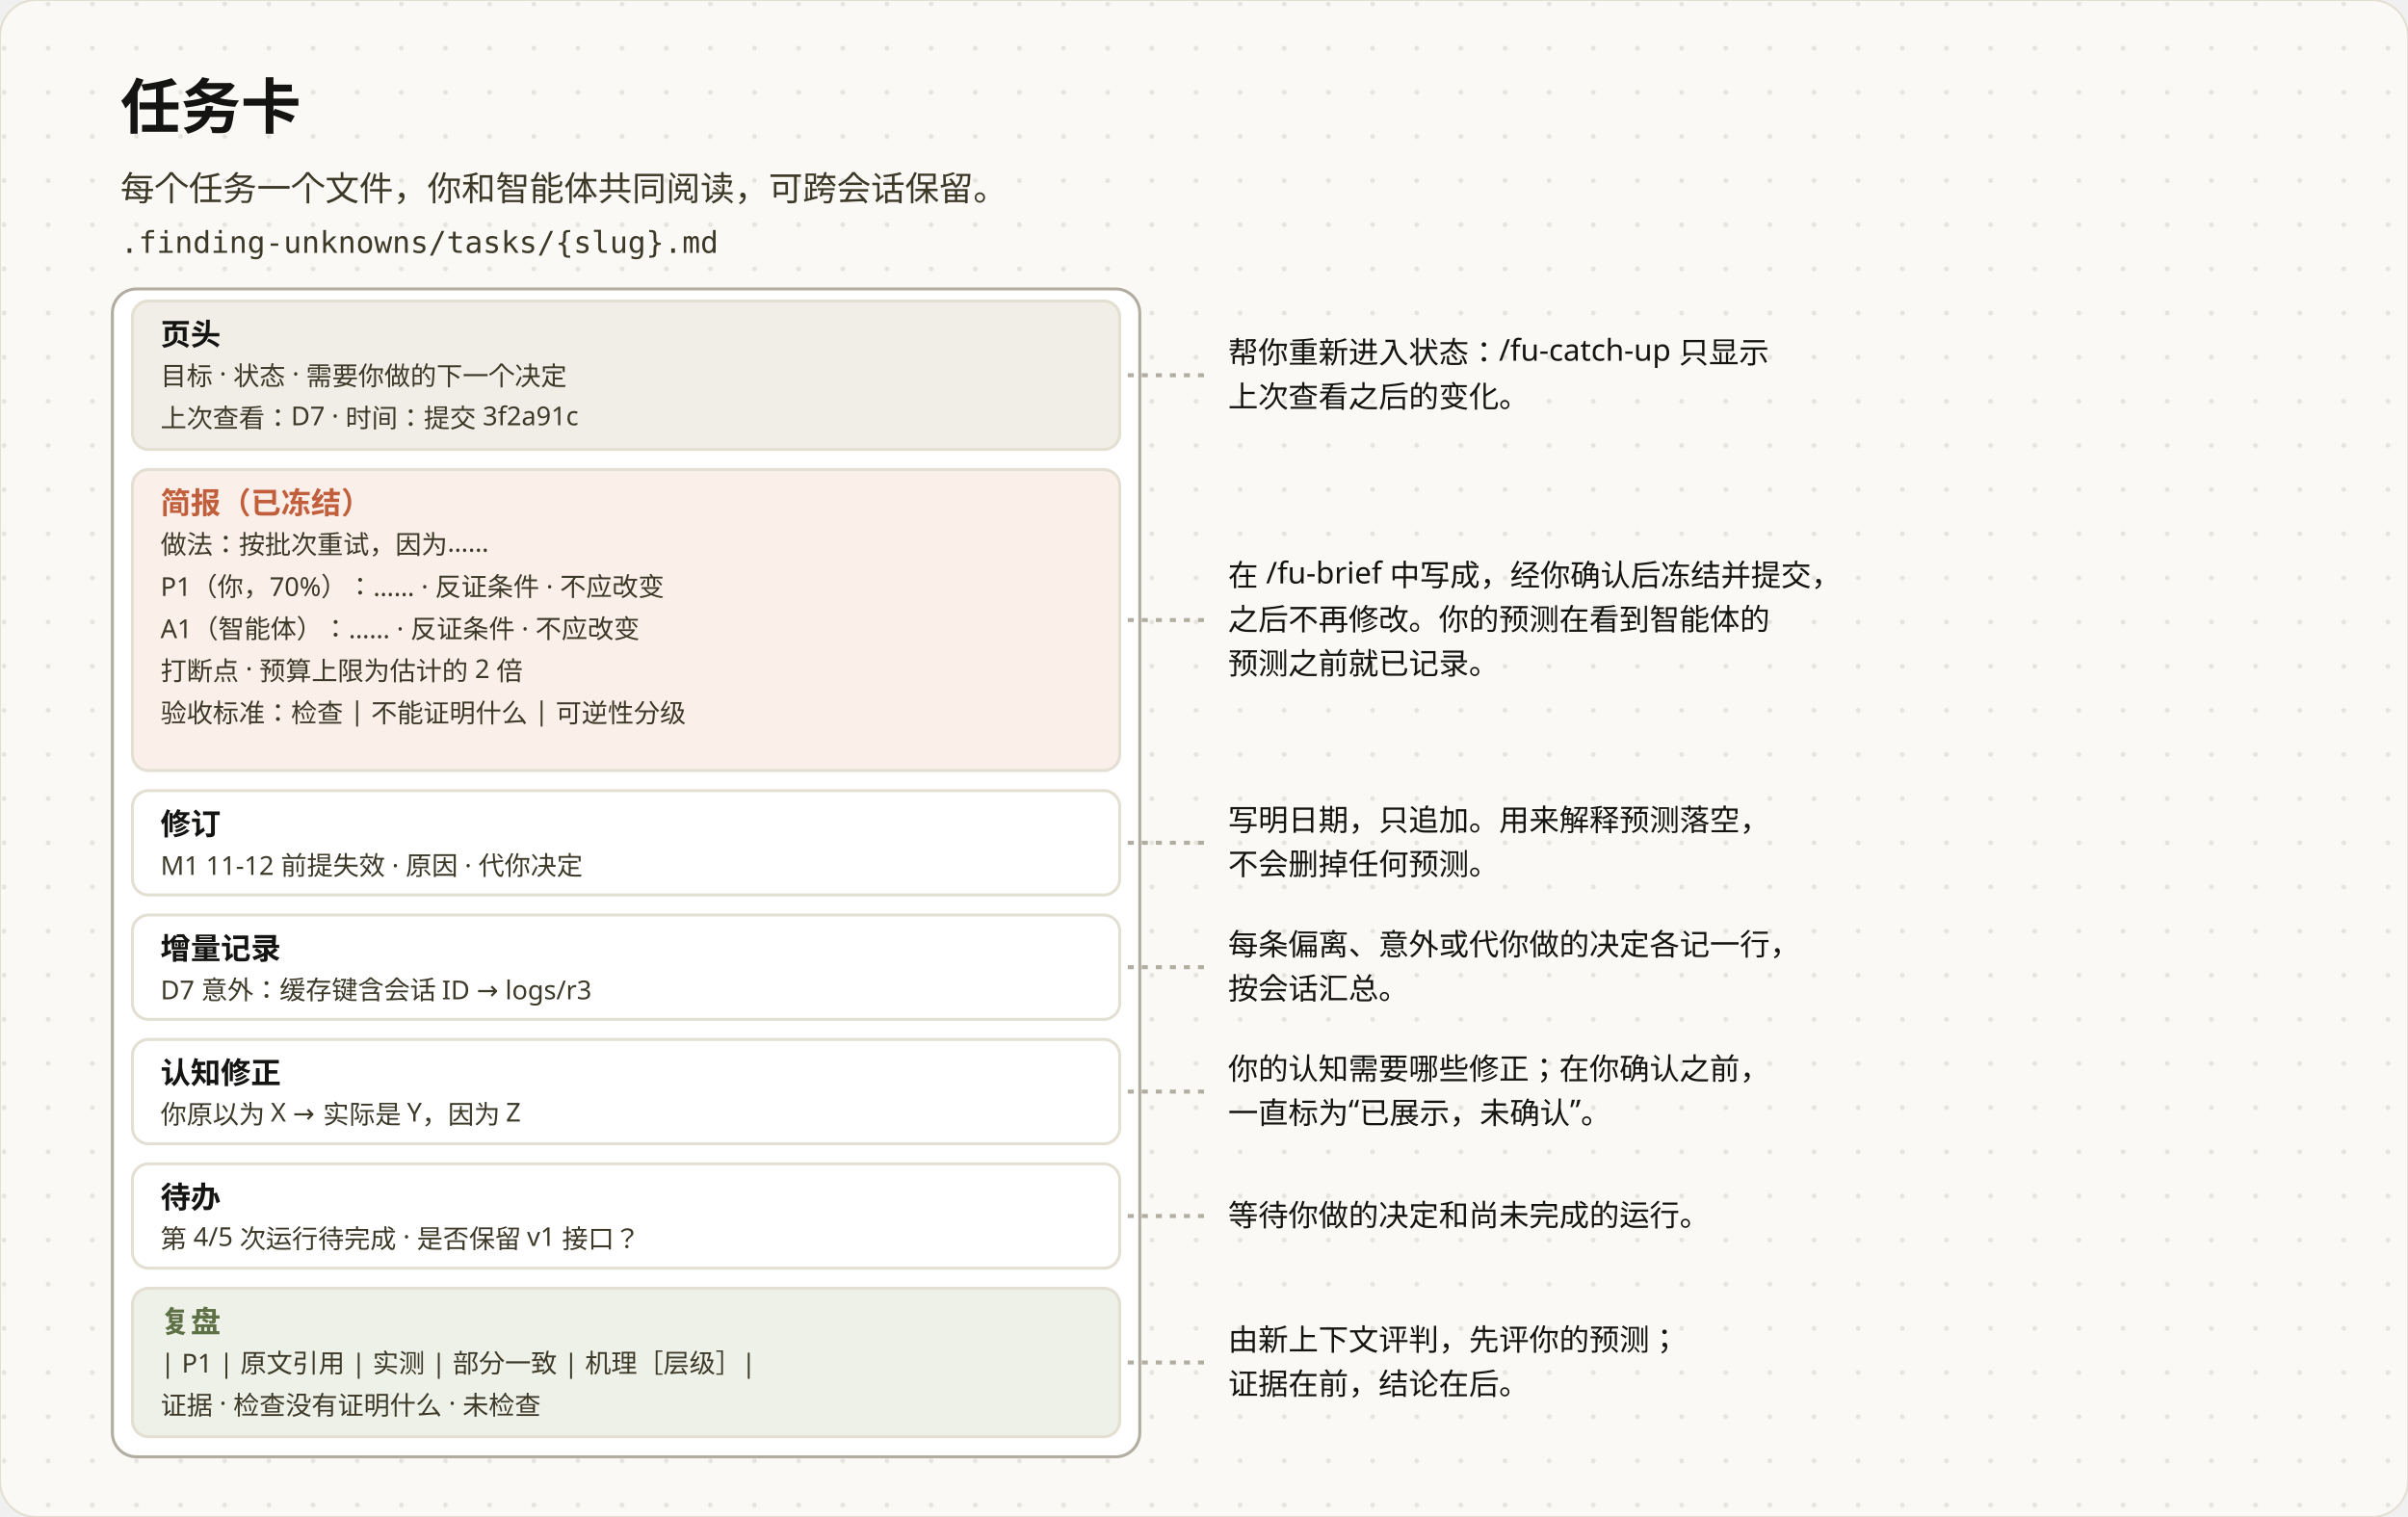
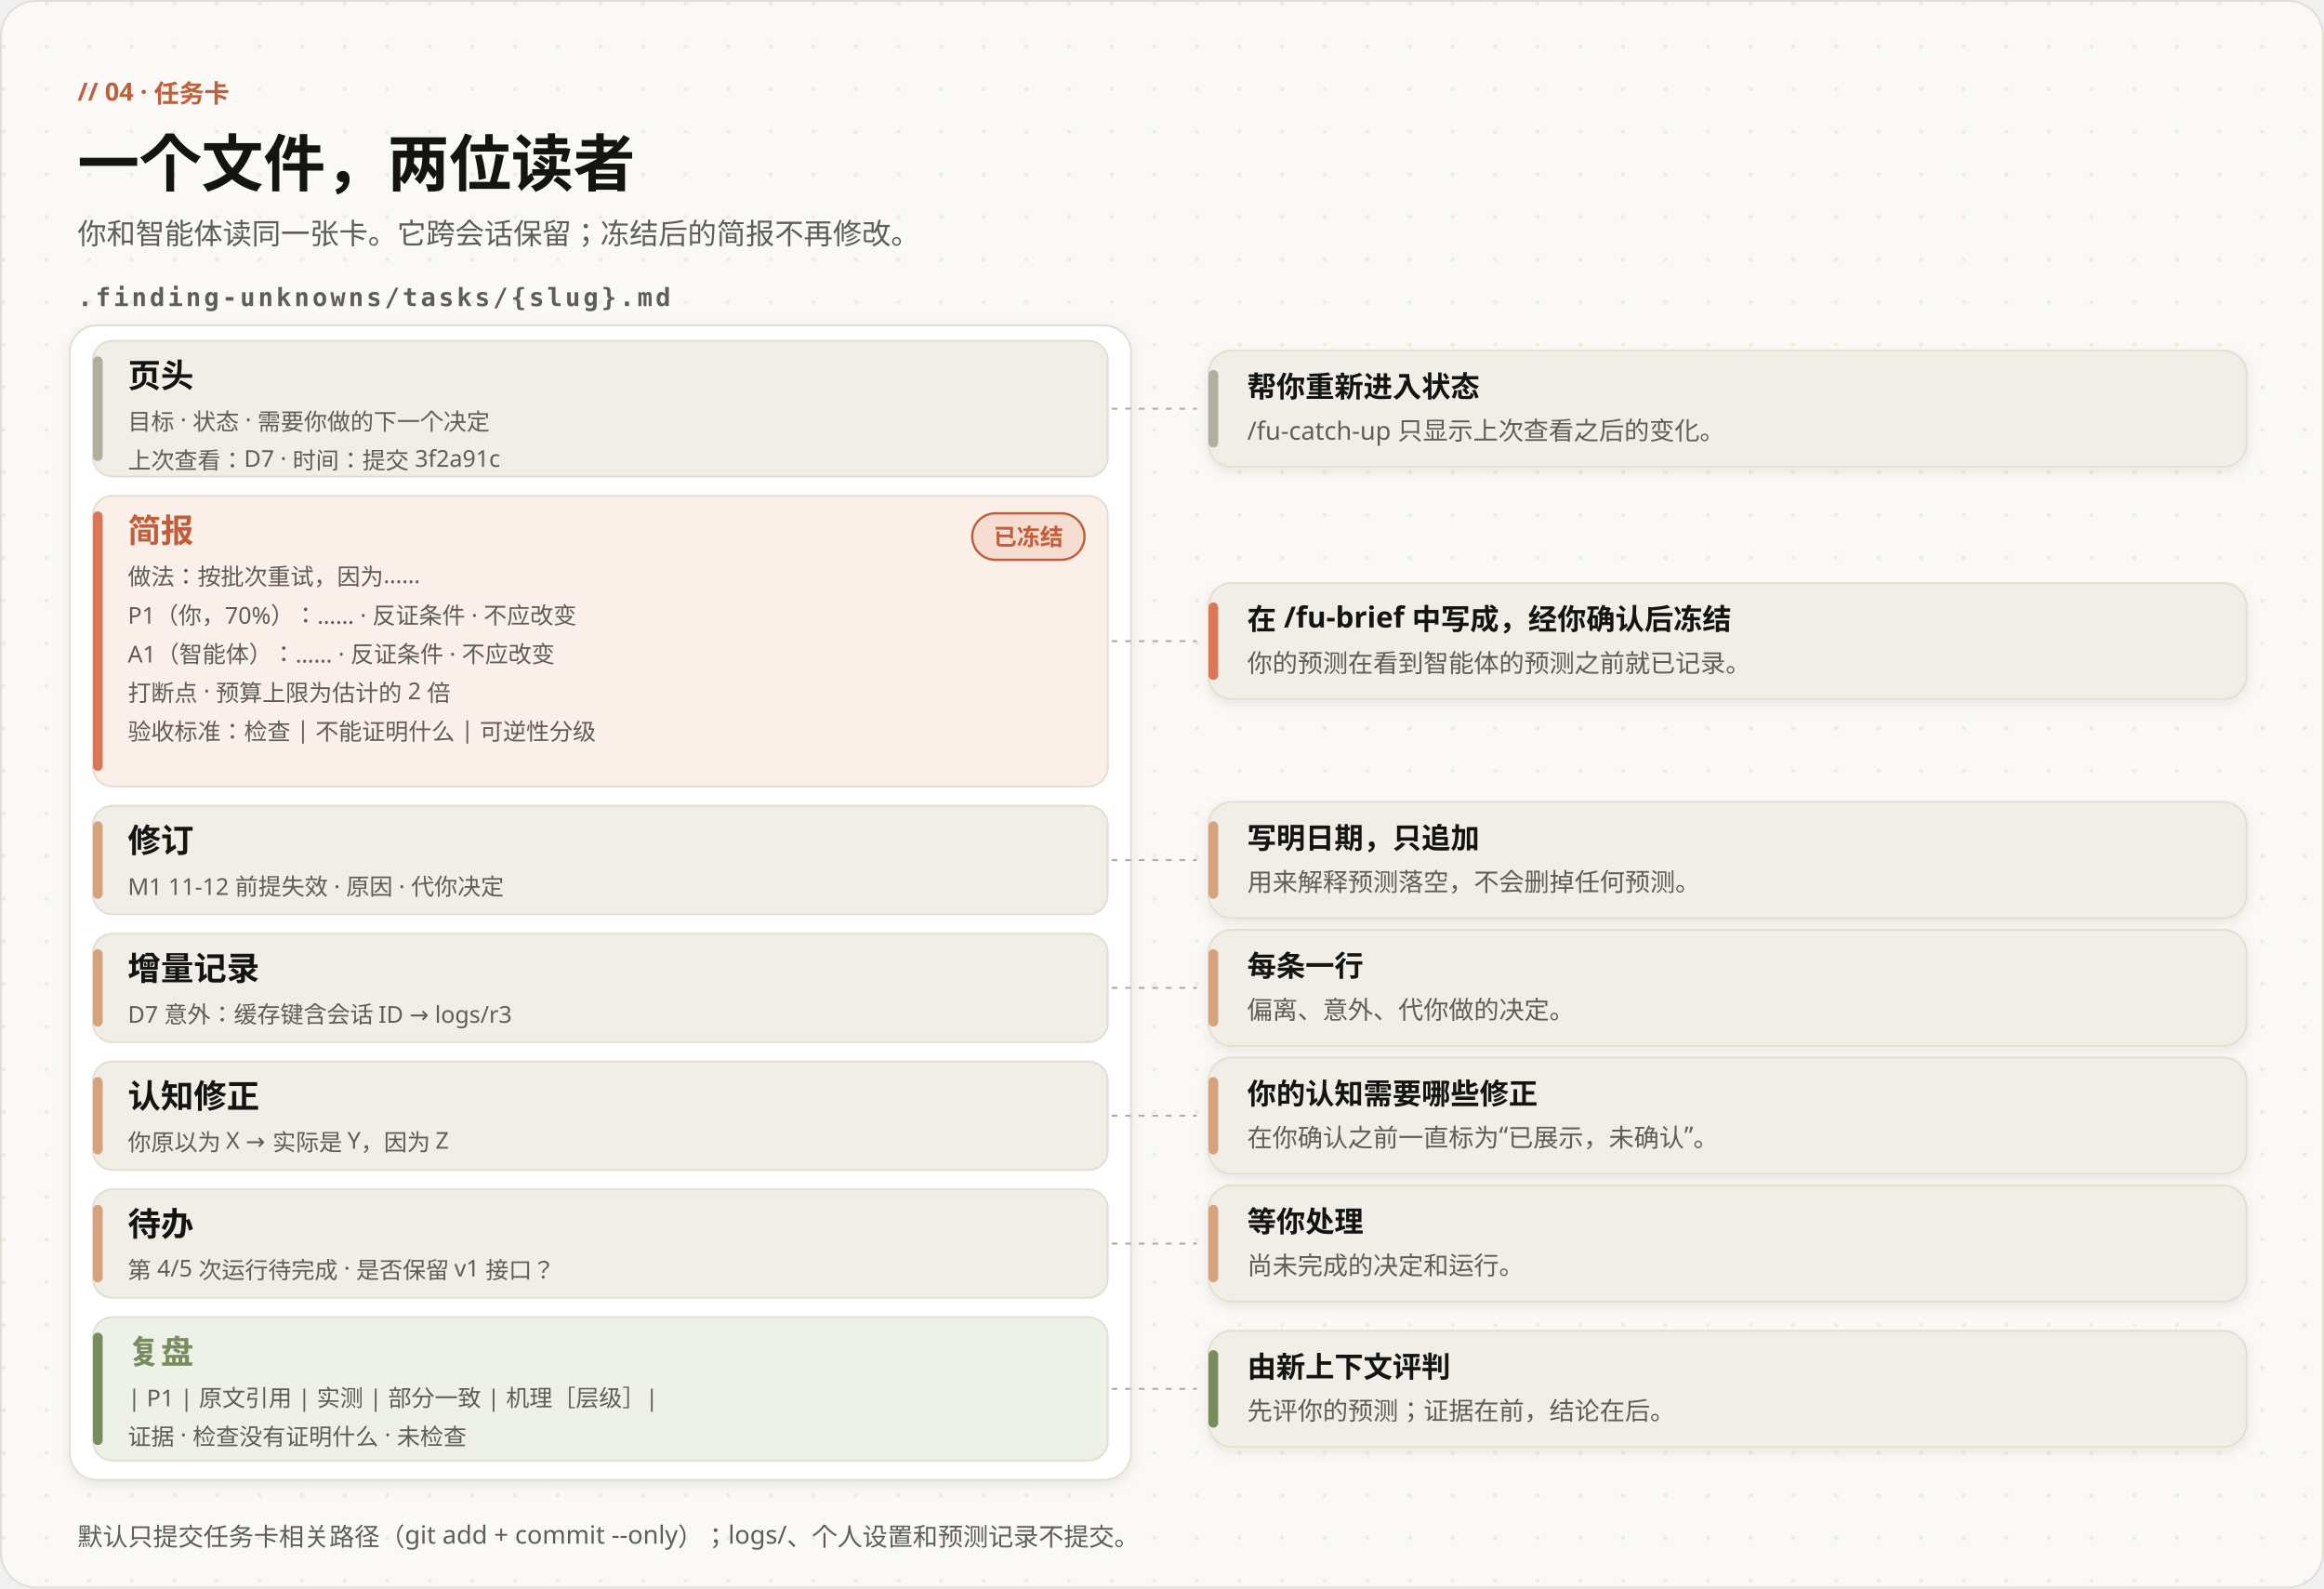
- <svg xmlns="http://www.w3.org/2000/svg" width="1200" height="756" viewBox="0 0 1200 756" role="img" aria-labelledby="t d">
+ <svg xmlns="http://www.w3.org/2000/svg" width="1200" height="820" viewBox="0 0 1200 820" role="img" aria-labelledby="t d">
  <defs>
+     <marker id="ah" viewBox="0 0 10 10" refX="8" refY="5" markerWidth="8" markerHeight="8" orient="auto-start-reverse">
+       <path d="M1 1L9 5L1 9z" fill="#D97757" />
+     </marker>
+     <marker id="ahc" viewBox="0 0 10 10" refX="8" refY="5" markerWidth="7" markerHeight="7" orient="auto-start-reverse">
+       <path d="M1 1L9 5L1 9z" fill="#B1ADA1" />
+     </marker>
+     <marker id="ahg" viewBox="0 0 10 10" refX="8" refY="5" markerWidth="8" markerHeight="8" orient="auto-start-reverse">
+       <path d="M1 1L9 5L1 9z" fill="#788C5D" />
+     </marker>
+     <filter id="sh" x="-5%" y="-5%" width="110%" height="120%">
+       <feDropShadow dx="0" dy="2" stdDeviation="3" flood-color="#141413" flood-opacity="0.08" />
+     </filter>
    <pattern id="dots" width="22" height="22" patternUnits="userSpaceOnUse">
-       <circle cx="2" cy="2" r="1.2" fill="#B1ADA1" opacity="0.28" />
+       <circle cx="2" cy="2" r="1.1" fill="#B1ADA1" opacity="0.35" />
    </pattern>
-     <marker id="arr" viewBox="0 0 10 10" refX="9" refY="5" markerWidth="7" markerHeight="7" orient="auto-start-reverse">
-       <path d="M0 0L10 5L0 10z" fill="#8C877A" />
-     </marker>
+     <linearGradient id="spec" x1="0" x2="1">
+       <stop offset="0" stop-color="#788C5D" />
+       <stop offset="0.5" stop-color="#D4A27F" />
+       <stop offset="1" stop-color="#B5442E" />
+     </linearGradient>
  </defs>
-   <rect width="1200" height="756" rx="18" fill="#FAF9F5" stroke="#E3DFD3" />
-   <rect x="1" y="1" width="1198" height="754" rx="18" fill="url(#dots)" />
-   <text x="60" y="64" font-size="30" font-family="Noto Sans SC" fill="#141413" font-weight="700">任务卡</text>
-   <text x="60" y="100" font-size="17" font-family="Noto Sans SC" fill="#3D3929">每个任务一个文件，你和智能体共同阅读，可跨会话保留。</text>
-   <text x="60" y="126" font-size="15" font-family="'JetBrains Mono', Menlo, monospace" fill="#3D3929">.finding-unknowns/tasks/{slug}.md</text>
-   <rect x="56" y="144" width="512" height="582" rx="12" fill="#FFFFFF" stroke="#B1ADA1" stroke-width="1.5" />
-   <rect x="66" y="150" width="492" height="74" rx="8" fill="#F0EEE6" stroke="#E3DFD3" stroke-width="1.5" />
-   <text x="80" y="172" font-size="15" font-family="Noto Sans SC" fill="#141413" font-weight="700">页头</text>
-   <text x="80" y="192" font-size="13" font-family="Noto Sans SC" fill="#3D3929">目标 · 状态 · 需要你做的下一个决定</text>
-   <text x="80" y="213" font-size="13" font-family="Noto Sans SC" fill="#3D3929">上次查看：D7 · 时间：提交 3f2a91c</text>
-   <path d="M562 187.0L604 187.0" stroke="#B1ADA1" stroke-width="2" fill="none" stroke-dasharray="3 4" />
-   <text x="612" y="181.0" font-size="15" font-family="Noto Sans SC" fill="#141413">帮你重新进入状态：/fu-catch-up 只显示</text>
-   <text x="612" y="203.0" font-size="15" font-family="Noto Sans SC" fill="#141413">上次查看之后的变化。</text>
-   <rect x="66" y="234" width="492" height="150" rx="8" fill="#FBEFEA" stroke="#E3DFD3" stroke-width="1.5" />
-   <text x="80" y="256" font-size="15" font-family="Noto Sans SC" fill="#C15F3C" font-weight="700">简报（已冻结）</text>
-   <text x="80" y="276" font-size="13" font-family="Noto Sans SC" fill="#3D3929">做法：按批次重试，因为……</text>
-   <text x="80" y="297" font-size="13" font-family="Noto Sans SC" fill="#3D3929">P1（你，70%）：…… · 反证条件 · 不应改变</text>
-   <text x="80" y="318" font-size="13" font-family="Noto Sans SC" fill="#3D3929">A1（智能体）：…… · 反证条件 · 不应改变</text>
-   <text x="80" y="339" font-size="13" font-family="Noto Sans SC" fill="#3D3929">打断点 · 预算上限为估计的 2 倍</text>
-   <text x="80" y="360" font-size="13" font-family="Noto Sans SC" fill="#3D3929">验收标准：检查 | 不能证明什么 | 可逆性分级</text>
-   <path d="M562 309.0L604 309.0" stroke="#B1ADA1" stroke-width="2" fill="none" stroke-dasharray="3 4" />
-   <text x="612" y="292.0" font-size="15" font-family="Noto Sans SC" fill="#141413">在 /fu-brief 中写成，经你确认后冻结并提交，</text>
-   <text x="612" y="314.0" font-size="15" font-family="Noto Sans SC" fill="#141413">之后不再修改。你的预测在看到智能体的</text>
-   <text x="612" y="336.0" font-size="15" font-family="Noto Sans SC" fill="#141413">预测之前就已记录。</text>
-   <rect x="66" y="394" width="492" height="52" rx="8" fill="#FFFFFF" stroke="#E3DFD3" stroke-width="1.5" />
-   <text x="80" y="416" font-size="15" font-family="Noto Sans SC" fill="#141413" font-weight="700">修订</text>
-   <text x="80" y="436" font-size="13" font-family="Noto Sans SC" fill="#3D3929">M1 11-12 前提失效 · 原因 · 代你决定</text>
-   <path d="M562 420.0L604 420.0" stroke="#B1ADA1" stroke-width="2" fill="none" stroke-dasharray="3 4" />
-   <text x="612" y="414.0" font-size="15" font-family="Noto Sans SC" fill="#141413">写明日期，只追加。用来解释预测落空，</text>
-   <text x="612" y="436.0" font-size="15" font-family="Noto Sans SC" fill="#141413">不会删掉任何预测。</text>
-   <rect x="66" y="456" width="492" height="52" rx="8" fill="#FFFFFF" stroke="#E3DFD3" stroke-width="1.5" />
-   <text x="80" y="478" font-size="15" font-family="Noto Sans SC" fill="#141413" font-weight="700">增量记录</text>
-   <text x="80" y="498" font-size="13" font-family="Noto Sans SC" fill="#3D3929">D7 意外：缓存键含会话 ID → logs/r3</text>
-   <path d="M562 482.0L604 482.0" stroke="#B1ADA1" stroke-width="2" fill="none" stroke-dasharray="3 4" />
-   <text x="612" y="476.0" font-size="15" font-family="Noto Sans SC" fill="#141413">每条偏离、意外或代你做的决定各记一行，</text>
-   <text x="612" y="498.0" font-size="15" font-family="Noto Sans SC" fill="#141413">按会话汇总。</text>
-   <rect x="66" y="518" width="492" height="52" rx="8" fill="#FFFFFF" stroke="#E3DFD3" stroke-width="1.5" />
-   <text x="80" y="540" font-size="15" font-family="Noto Sans SC" fill="#141413" font-weight="700">认知修正</text>
-   <text x="80" y="560" font-size="13" font-family="Noto Sans SC" fill="#3D3929">你原以为 X → 实际是 Y，因为 Z</text>
-   <path d="M562 544.0L604 544.0" stroke="#B1ADA1" stroke-width="2" fill="none" stroke-dasharray="3 4" />
-   <text x="612" y="538.0" font-size="15" font-family="Noto Sans SC" fill="#141413">你的认知需要哪些修正；在你确认之前，</text>
-   <text x="612" y="560.0" font-size="15" font-family="Noto Sans SC" fill="#141413">一直标为“已展示，未确认”。</text>
-   <rect x="66" y="580" width="492" height="52" rx="8" fill="#FFFFFF" stroke="#E3DFD3" stroke-width="1.5" />
-   <text x="80" y="602" font-size="15" font-family="Noto Sans SC" fill="#141413" font-weight="700">待办</text>
-   <text x="80" y="622" font-size="13" font-family="Noto Sans SC" fill="#3D3929">第 4/5 次运行待完成 · 是否保留 v1 接口？</text>
-   <path d="M562 606.0L604 606.0" stroke="#B1ADA1" stroke-width="2" fill="none" stroke-dasharray="3 4" />
-   <text x="612" y="611.0" font-size="15" font-family="Noto Sans SC" fill="#141413">等待你做的决定和尚未完成的运行。</text>
-   <rect x="66" y="642" width="492" height="74" rx="8" fill="#EEF1E8" stroke="#E3DFD3" stroke-width="1.5" />
-   <text x="80" y="664" font-size="15" font-family="Noto Sans SC" fill="#5E7046" font-weight="700">复盘</text>
-   <text x="80" y="684" font-size="13" font-family="Noto Sans SC" fill="#3D3929">| P1 | 原文引用 | 实测 | 部分一致 | 机理［层级］|</text>
-   <text x="80" y="705" font-size="13" font-family="Noto Sans SC" fill="#3D3929">证据 · 检查没有证明什么 · 未检查</text>
-   <path d="M562 679.0L604 679.0" stroke="#B1ADA1" stroke-width="2" fill="none" stroke-dasharray="3 4" />
-   <text x="612" y="673.0" font-size="15" font-family="Noto Sans SC" fill="#141413">由新上下文评判，先评你的预测；</text>
-   <text x="612" y="695.0" font-size="15" font-family="Noto Sans SC" fill="#141413">证据在前，结论在后。</text>
+   <rect x="0.5" y="0.5" width="1199" height="819" rx="18" fill="#FAF9F5" stroke="#E3DFD3" />
+   <rect x="0.5" y="0.5" width="1199" height="819" rx="18" fill="url(#dots)" opacity="0.5" />
+   <text x="40" y="52" font-family="Noto Sans SC, 'PingFang SC', 'Microsoft YaHei', sans-serif" font-size="13" fill="#C15F3C" font-weight="700">// 04 · 任务卡</text>
+   <text x="40" y="96" font-family="Noto Sans SC, 'PingFang SC', 'Microsoft YaHei', sans-serif" font-size="32" fill="#141413" font-weight="700">一个文件，两位读者</text>
+   <text x="40" y="126" font-family="Noto Sans SC, 'PingFang SC', 'Microsoft YaHei', sans-serif" font-size="15" fill="#5E5D59">你和智能体读同一张卡。它跨会话保留；冻结后的简报不再修改。</text>
+   <text x="40" y="158" font-family="ui-monospace, SFMono-Regular, Menlo, Consolas, monospace" font-size="13" fill="#5E5D59" font-weight="700" letter-spacing="1.5">.finding-unknowns/tasks/{slug}.md</text>
+   <rect x="36" y="168" width="548" height="596" rx="14" fill="#FFFFFF" stroke="#E3DFD3" stroke-width="1" filter="url(#sh)" />
+   <rect x="48" y="176" width="524" height="70" rx="10" fill="#F0EEE6" stroke="#E3DFD3" stroke-width="1" />
+   <rect x="48" y="184" width="5" height="54" rx="2.5" fill="#B1ADA1" />
+   <text x="66" y="200" font-family="Noto Sans SC, 'PingFang SC', 'Microsoft YaHei', sans-serif" font-size="17" fill="#141413" font-weight="700">页头</text>
+   <text x="66" y="222" font-family="Noto Sans SC, 'PingFang SC', 'Microsoft YaHei', sans-serif" font-size="12" fill="#5E5D59">目标 · 状态 · 需要你做的下一个决定</text>
+   <text x="66" y="242" font-family="Noto Sans SC, 'PingFang SC', 'Microsoft YaHei', sans-serif" font-size="12" fill="#5E5D59">上次查看：D7 · 时间：提交 3f2a91c</text>
+   <path d="M574 211.0L618 211.0" stroke="#B1ADA1" stroke-width="1" fill="none" stroke-dasharray="3 4" />
+   <rect x="624" y="181.0" width="536" height="60" rx="12" fill="#F0EEE6" stroke="#E3DFD3" stroke-width="1" filter="url(#sh)" />
+   <rect x="624" y="191.0" width="5" height="40" rx="2.5" fill="#B1ADA1" />
+   <text x="644" y="205.0" font-family="Noto Sans SC, 'PingFang SC', 'Microsoft YaHei', sans-serif" font-size="15" fill="#141413" font-weight="700">帮你重新进入状态</text>
+   <text x="644" y="227.0" font-family="Noto Sans SC, 'PingFang SC', 'Microsoft YaHei', sans-serif" font-size="13" fill="#5E5D59">/fu-catch-up 只显示上次查看之后的变化。</text>
+   <rect x="48" y="256" width="524" height="150" rx="10" fill="#FBEFEA" stroke="#E3DFD3" stroke-width="1" />
+   <rect x="48" y="264" width="5" height="134" rx="2.5" fill="#D97757" />
+   <text x="66" y="280" font-family="Noto Sans SC, 'PingFang SC', 'Microsoft YaHei', sans-serif" font-size="17" fill="#C15F3C" font-weight="700">简报</text>
+   <rect x="502.0" y="265" width="58" height="24" rx="12" fill="#F5DDD1" stroke="#C15F3C" stroke-width="1.2" />
+   <text x="531.0" y="281.5" font-family="Noto Sans SC, 'PingFang SC', 'Microsoft YaHei', sans-serif" font-size="12" fill="#C15F3C" font-weight="700" text-anchor="middle">已冻结</text>
+   <text x="66" y="302" font-family="Noto Sans SC, 'PingFang SC', 'Microsoft YaHei', sans-serif" font-size="12" fill="#5E5D59">做法：按批次重试，因为……</text>
+   <text x="66" y="322" font-family="Noto Sans SC, 'PingFang SC', 'Microsoft YaHei', sans-serif" font-size="12" fill="#5E5D59">P1（你，70%）：…… · 反证条件 · 不应改变</text>
+   <text x="66" y="342" font-family="Noto Sans SC, 'PingFang SC', 'Microsoft YaHei', sans-serif" font-size="12" fill="#5E5D59">A1（智能体）：…… · 反证条件 · 不应改变</text>
+   <text x="66" y="362" font-family="Noto Sans SC, 'PingFang SC', 'Microsoft YaHei', sans-serif" font-size="12" fill="#5E5D59">打断点 · 预算上限为估计的 2 倍</text>
+   <text x="66" y="382" font-family="Noto Sans SC, 'PingFang SC', 'Microsoft YaHei', sans-serif" font-size="12" fill="#5E5D59">验收标准：检查 | 不能证明什么 | 可逆性分级</text>
+   <path d="M574 331.0L618 331.0" stroke="#B1ADA1" stroke-width="1" fill="none" stroke-dasharray="3 4" />
+   <rect x="624" y="301.0" width="536" height="60" rx="12" fill="#F0EEE6" stroke="#E3DFD3" stroke-width="1" filter="url(#sh)" />
+   <rect x="624" y="311.0" width="5" height="40" rx="2.5" fill="#D97757" />
+   <text x="644" y="325.0" font-family="Noto Sans SC, 'PingFang SC', 'Microsoft YaHei', sans-serif" font-size="15" fill="#141413" font-weight="700">在 /fu-brief 中写成，经你确认后冻结</text>
+   <text x="644" y="347.0" font-family="Noto Sans SC, 'PingFang SC', 'Microsoft YaHei', sans-serif" font-size="13" fill="#5E5D59">你的预测在看到智能体的预测之前就已记录。</text>
+   <rect x="48" y="416" width="524" height="56" rx="10" fill="#F0EEE6" stroke="#E3DFD3" stroke-width="1" />
+   <rect x="48" y="424" width="5" height="40" rx="2.5" fill="#D4A27F" />
+   <text x="66" y="440" font-family="Noto Sans SC, 'PingFang SC', 'Microsoft YaHei', sans-serif" font-size="17" fill="#141413" font-weight="700">修订</text>
+   <text x="66" y="462" font-family="Noto Sans SC, 'PingFang SC', 'Microsoft YaHei', sans-serif" font-size="12" fill="#5E5D59">M1 11-12 前提失效 · 原因 · 代你决定</text>
+   <path d="M574 444.0L618 444.0" stroke="#B1ADA1" stroke-width="1" fill="none" stroke-dasharray="3 4" />
+   <rect x="624" y="414.0" width="536" height="60" rx="12" fill="#F0EEE6" stroke="#E3DFD3" stroke-width="1" filter="url(#sh)" />
+   <rect x="624" y="424.0" width="5" height="40" rx="2.5" fill="#D4A27F" />
+   <text x="644" y="438.0" font-family="Noto Sans SC, 'PingFang SC', 'Microsoft YaHei', sans-serif" font-size="15" fill="#141413" font-weight="700">写明日期，只追加</text>
+   <text x="644" y="460.0" font-family="Noto Sans SC, 'PingFang SC', 'Microsoft YaHei', sans-serif" font-size="13" fill="#5E5D59">用来解释预测落空，不会删掉任何预测。</text>
+   <rect x="48" y="482" width="524" height="56" rx="10" fill="#F0EEE6" stroke="#E3DFD3" stroke-width="1" />
+   <rect x="48" y="490" width="5" height="40" rx="2.5" fill="#D4A27F" />
+   <text x="66" y="506" font-family="Noto Sans SC, 'PingFang SC', 'Microsoft YaHei', sans-serif" font-size="17" fill="#141413" font-weight="700">增量记录</text>
+   <text x="66" y="528" font-family="Noto Sans SC, 'PingFang SC', 'Microsoft YaHei', sans-serif" font-size="12" fill="#5E5D59">D7 意外：缓存键含会话 ID → logs/r3</text>
+   <path d="M574 510.0L618 510.0" stroke="#B1ADA1" stroke-width="1" fill="none" stroke-dasharray="3 4" />
+   <rect x="624" y="480.0" width="536" height="60" rx="12" fill="#F0EEE6" stroke="#E3DFD3" stroke-width="1" filter="url(#sh)" />
+   <rect x="624" y="490.0" width="5" height="40" rx="2.5" fill="#D4A27F" />
+   <text x="644" y="504.0" font-family="Noto Sans SC, 'PingFang SC', 'Microsoft YaHei', sans-serif" font-size="15" fill="#141413" font-weight="700">每条一行</text>
+   <text x="644" y="526.0" font-family="Noto Sans SC, 'PingFang SC', 'Microsoft YaHei', sans-serif" font-size="13" fill="#5E5D59">偏离、意外、代你做的决定。</text>
+   <rect x="48" y="548" width="524" height="56" rx="10" fill="#F0EEE6" stroke="#E3DFD3" stroke-width="1" />
+   <rect x="48" y="556" width="5" height="40" rx="2.5" fill="#D4A27F" />
+   <text x="66" y="572" font-family="Noto Sans SC, 'PingFang SC', 'Microsoft YaHei', sans-serif" font-size="17" fill="#141413" font-weight="700">认知修正</text>
+   <text x="66" y="594" font-family="Noto Sans SC, 'PingFang SC', 'Microsoft YaHei', sans-serif" font-size="12" fill="#5E5D59">你原以为 X → 实际是 Y，因为 Z</text>
+   <path d="M574 576.0L618 576.0" stroke="#B1ADA1" stroke-width="1" fill="none" stroke-dasharray="3 4" />
+   <rect x="624" y="546.0" width="536" height="60" rx="12" fill="#F0EEE6" stroke="#E3DFD3" stroke-width="1" filter="url(#sh)" />
+   <rect x="624" y="556.0" width="5" height="40" rx="2.5" fill="#D4A27F" />
+   <text x="644" y="570.0" font-family="Noto Sans SC, 'PingFang SC', 'Microsoft YaHei', sans-serif" font-size="15" fill="#141413" font-weight="700">你的认知需要哪些修正</text>
+   <text x="644" y="592.0" font-family="Noto Sans SC, 'PingFang SC', 'Microsoft YaHei', sans-serif" font-size="13" fill="#5E5D59">在你确认之前一直标为“已展示，未确认”。</text>
+   <rect x="48" y="614" width="524" height="56" rx="10" fill="#F0EEE6" stroke="#E3DFD3" stroke-width="1" />
+   <rect x="48" y="622" width="5" height="40" rx="2.5" fill="#D4A27F" />
+   <text x="66" y="638" font-family="Noto Sans SC, 'PingFang SC', 'Microsoft YaHei', sans-serif" font-size="17" fill="#141413" font-weight="700">待办</text>
+   <text x="66" y="660" font-family="Noto Sans SC, 'PingFang SC', 'Microsoft YaHei', sans-serif" font-size="12" fill="#5E5D59">第 4/5 次运行待完成 · 是否保留 v1 接口？</text>
+   <path d="M574 642.0L618 642.0" stroke="#B1ADA1" stroke-width="1" fill="none" stroke-dasharray="3 4" />
+   <rect x="624" y="612.0" width="536" height="60" rx="12" fill="#F0EEE6" stroke="#E3DFD3" stroke-width="1" filter="url(#sh)" />
+   <rect x="624" y="622.0" width="5" height="40" rx="2.5" fill="#D4A27F" />
+   <text x="644" y="636.0" font-family="Noto Sans SC, 'PingFang SC', 'Microsoft YaHei', sans-serif" font-size="15" fill="#141413" font-weight="700">等你处理</text>
+   <text x="644" y="658.0" font-family="Noto Sans SC, 'PingFang SC', 'Microsoft YaHei', sans-serif" font-size="13" fill="#5E5D59">尚未完成的决定和运行。</text>
+   <rect x="48" y="680" width="524" height="74" rx="10" fill="#EEF1E8" stroke="#E3DFD3" stroke-width="1" />
+   <rect x="48" y="688" width="5" height="58" rx="2.5" fill="#788C5D" />
+   <text x="66" y="704" font-family="Noto Sans SC, 'PingFang SC', 'Microsoft YaHei', sans-serif" font-size="17" fill="#788C5D" font-weight="700">复盘</text>
+   <text x="66" y="726" font-family="Noto Sans SC, 'PingFang SC', 'Microsoft YaHei', sans-serif" font-size="12" fill="#5E5D59">| P1 | 原文引用 | 实测 | 部分一致 | 机理［层级］|</text>
+   <text x="66" y="746" font-family="Noto Sans SC, 'PingFang SC', 'Microsoft YaHei', sans-serif" font-size="12" fill="#5E5D59">证据 · 检查没有证明什么 · 未检查</text>
+   <path d="M574 717.0L618 717.0" stroke="#B1ADA1" stroke-width="1" fill="none" stroke-dasharray="3 4" />
+   <rect x="624" y="687.0" width="536" height="60" rx="12" fill="#F0EEE6" stroke="#E3DFD3" stroke-width="1" filter="url(#sh)" />
+   <rect x="624" y="697.0" width="5" height="40" rx="2.5" fill="#788C5D" />
+   <text x="644" y="711.0" font-family="Noto Sans SC, 'PingFang SC', 'Microsoft YaHei', sans-serif" font-size="15" fill="#141413" font-weight="700">由新上下文评判</text>
+   <text x="644" y="733.0" font-family="Noto Sans SC, 'PingFang SC', 'Microsoft YaHei', sans-serif" font-size="13" fill="#5E5D59">先评你的预测；证据在前，结论在后。</text>
+   <text x="40" y="798" font-family="Noto Sans SC, 'PingFang SC', 'Microsoft YaHei', sans-serif" font-size="13" fill="#5E5D59">默认只提交任务卡相关路径（git add + commit --only）；logs/、个人设置和预测记录不提交。</text>
</svg>
